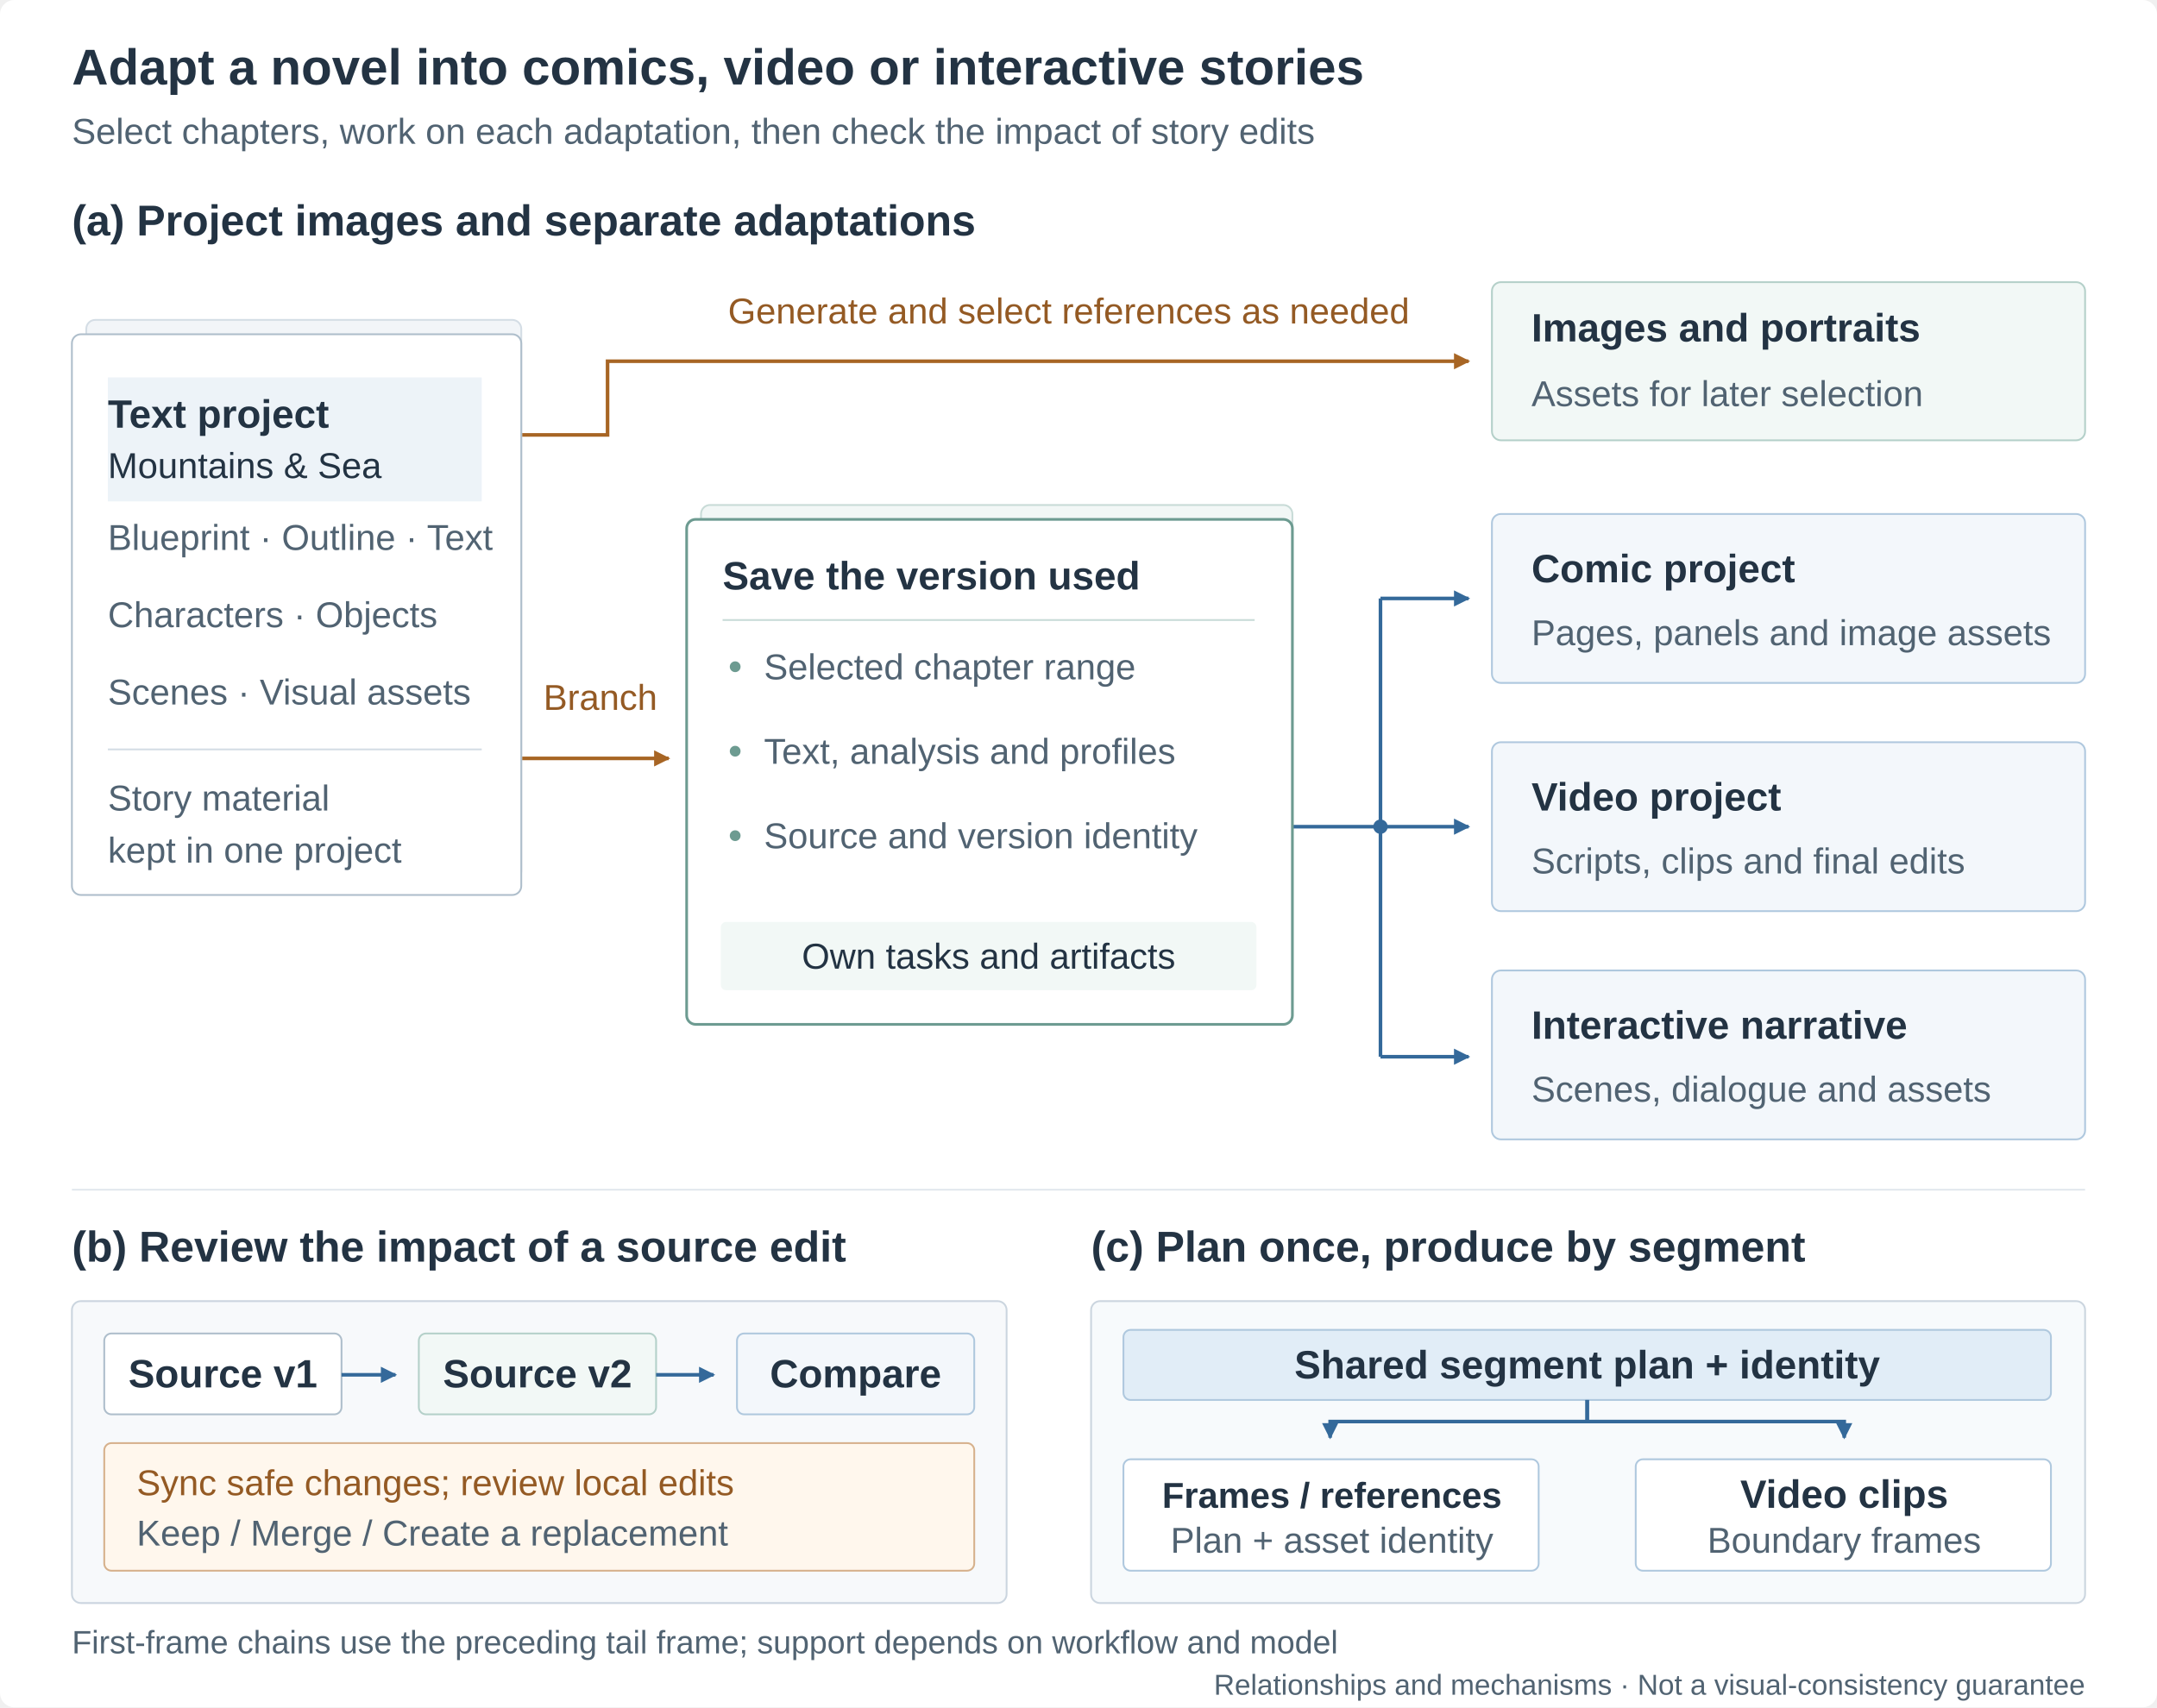
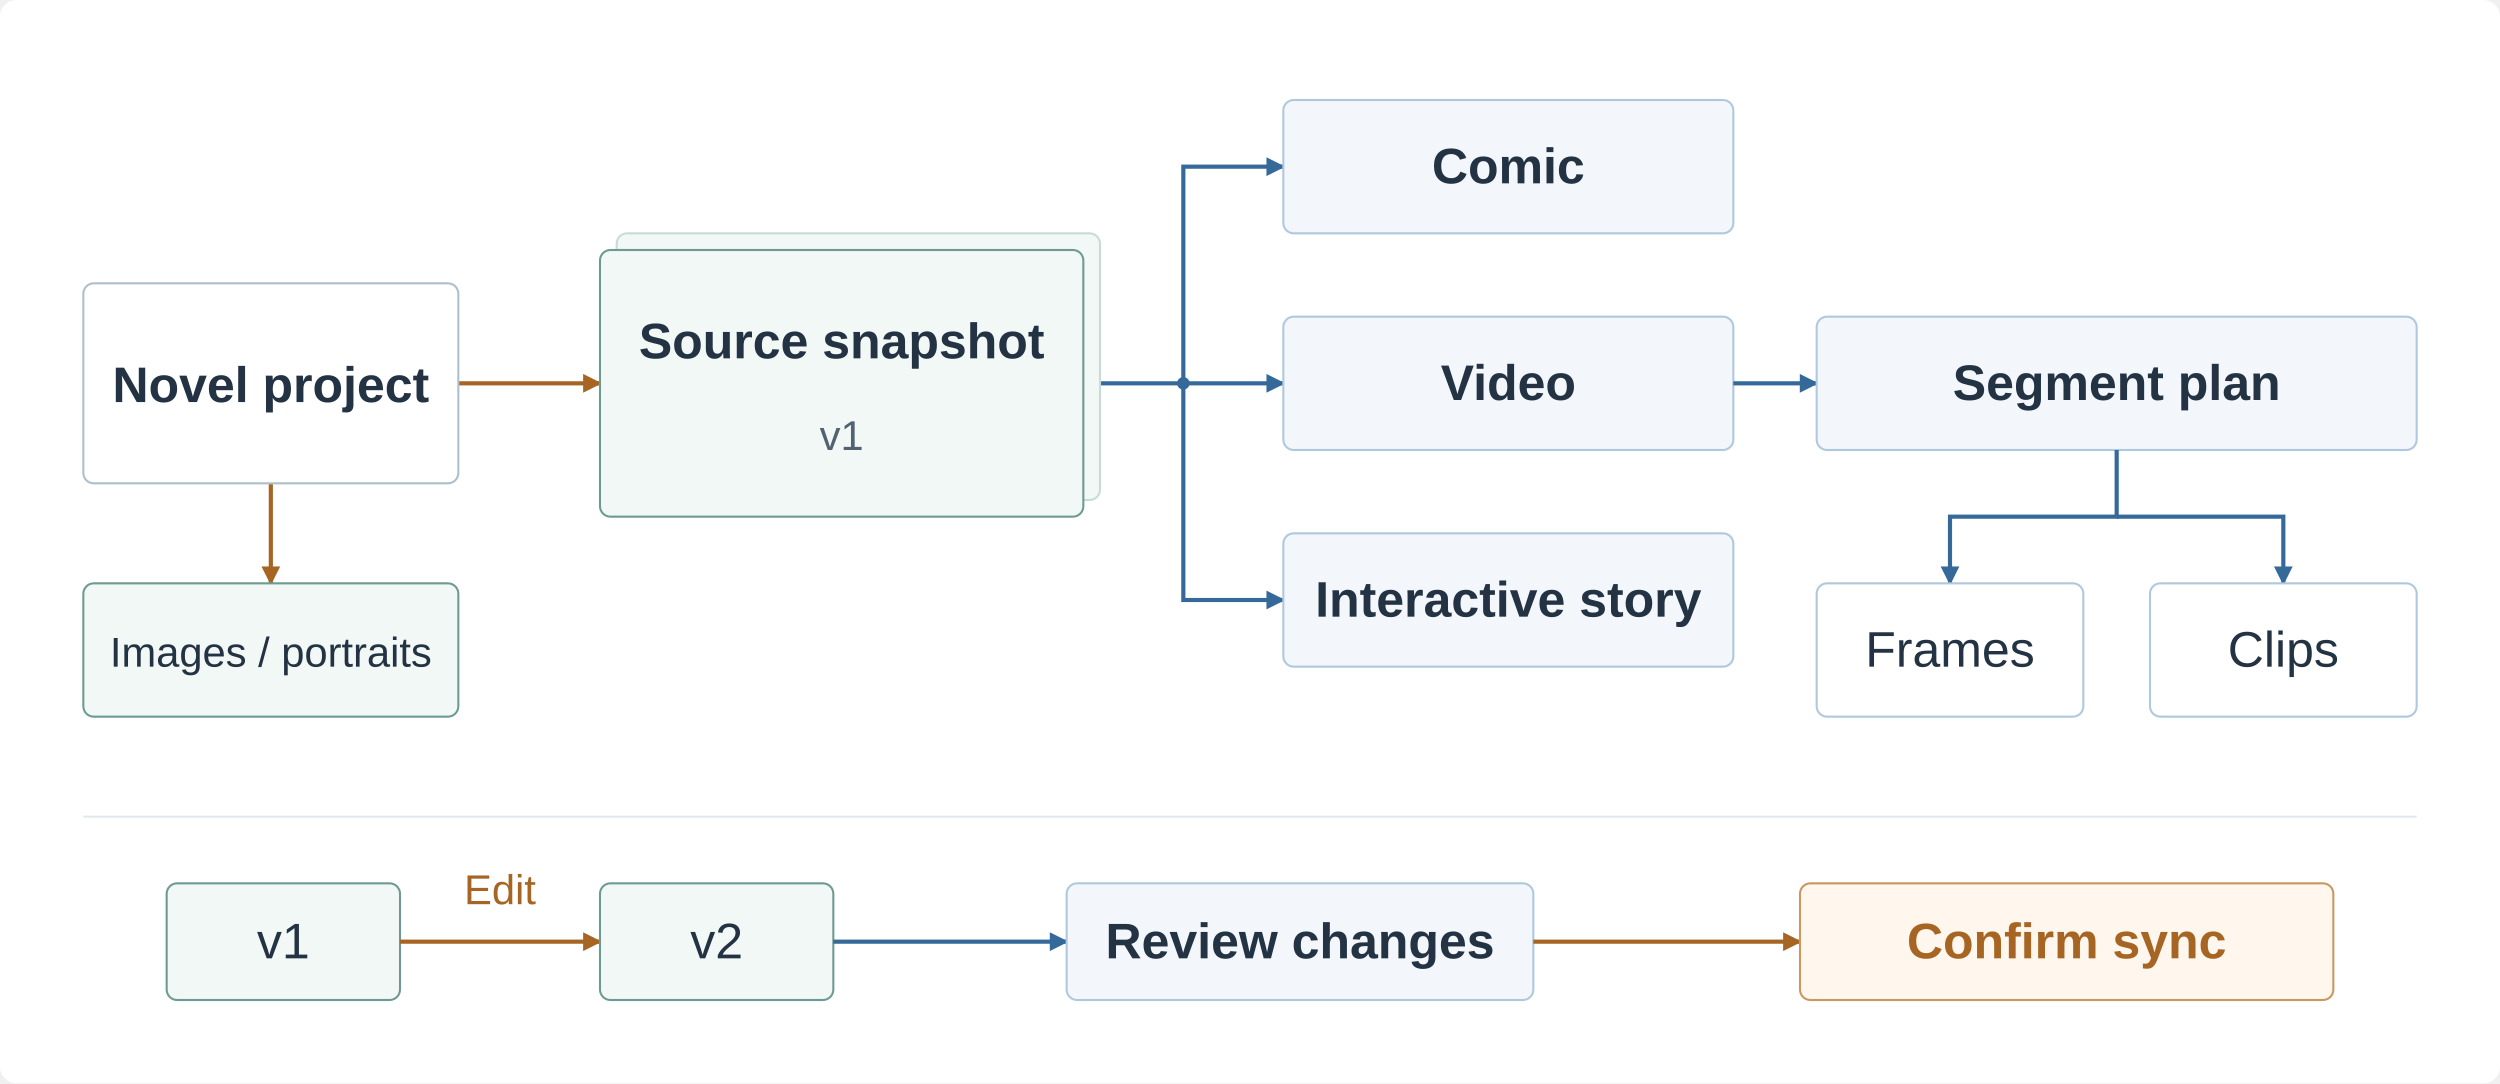
- <svg xmlns="http://www.w3.org/2000/svg" viewBox="0 0 1200 950" role="img" aria-labelledby="title desc">
+ <svg xmlns="http://www.w3.org/2000/svg" viewBox="0 0 1200 520" role="img" aria-labelledby="title desc">
  <defs>
    <marker id="blue" viewBox="0 0 10 10" refX="9" refY="5" markerWidth="9" markerHeight="9" markerUnits="userSpaceOnUse" orient="auto">
      <path d="M0 0 10 5 0 10" fill="#34699a" />
    </marker>
    <marker id="amber" viewBox="0 0 10 10" refX="9" refY="5" markerWidth="9" markerHeight="9" markerUnits="userSpaceOnUse" orient="auto">
      <path d="M0 0 10 5 0 10" fill="#a76524" />
    </marker>
    <style>
-       text{font-family:Arial,"Noto Sans CJK SC","Microsoft YaHei",sans-serif;fill:#233343;font-size:20px}
-       .heading{font-size:28px;font-weight:700}.panel{font-size:24px;font-weight:700}.label{font-size:22px;font-weight:600}.note{font-size:20px;fill:#516372}
+       text{font-family:Arial,"Noto Sans CJK SC","Microsoft YaHei",sans-serif;fill:#233343;font-size:24px}
+       .label{font-weight:600}.note{font-size:20px;fill:#516372}.author{fill:#a76524}
      .flow{fill:none;stroke:#34699a;stroke-width:2;marker-end:url(#blue)}.manual{fill:none;stroke:#a76524;stroke-width:2;marker-end:url(#amber)}
    </style>
  </defs>
-   <rect width="1200" height="950" rx="8" fill="#fff" />
-   <text x="40" y="47" class="heading">Adapt a novel into comics, video or interactive stories</text>
-   <text x="40" y="80" class="note">Select chapters, work on each adaptation, then check the impact of story edits</text>
-   <text x="40" y="131" class="panel">(a) Project images and separate adaptations</text>
-   <path d="M290 242H338V201H817" class="manual" />
-   <text x="405" y="180" class="note" style="fill:#945a24">Generate and select references as needed</text>
-   <path d="M290 422H372" class="manual" />
-   <text x="334" y="395" text-anchor="middle" style="fill:#945a24">Branch</text>
-   <path d="M719 460H768" fill="none" stroke="#34699a" stroke-width="2" />
-   <path d="M768 333V588" fill="none" stroke="#34699a" stroke-width="2" />
-   <path d="M768 333H817" class="flow" />
-   <path d="M768 460H817" class="flow" />
-   <path d="M768 588H817" class="flow" />
-   <circle cx="768" cy="460" r="4" fill="#34699a" />
-   <rect x="48" y="178" width="242" height="312" rx="5" fill="#f2f5f8" stroke="#d4dde5" />
-   <rect x="40" y="186" width="250" height="312" rx="5" fill="#fff" stroke="#aebecb" />
-   <rect x="60" y="210" width="208" height="69" fill="#edf3f8" />
-   <text x="60" y="238" class="label">Text project</text>
-   <text x="60" y="266">Mountains &amp; Sea</text>
-   <text x="60" y="306" class="note">Blueprint · Outline · Text</text>
-   <text x="60" y="349" class="note">Characters · Objects</text>
-   <text x="60" y="392" class="note">Scenes · Visual assets</text>
-   <path d="M60 417H268" stroke="#d4dde5" />
-   <text x="60" y="451" class="note">Story material</text>
-   <text x="60" y="480" class="note">kept in one project</text>
-   <rect x="830" y="157" width="330" height="88" rx="5" fill="#f2f8f6" stroke="#b4d0c9" />
-   <text x="852" y="190" class="label">Images and portraits</text>
-   <text x="852" y="226" class="note">Assets for later selection</text>
-   <rect x="390" y="281" width="329" height="281" rx="5" fill="#f2f7f6" stroke="#c8dbd7" />
-   <rect x="382" y="289" width="337" height="281" rx="5" fill="#fff" stroke="#6d9b91" stroke-width="1.5" />
-   <text x="402" y="328" class="label">Save the version used</text>
-   <path d="M402 345H698" stroke="#c8dbd7" />
-   <circle cx="409" cy="371" r="3" fill="#6d9b91" />
-   <text x="425" y="378" class="note">Selected chapter range</text>
-   <circle cx="409" cy="418" r="3" fill="#6d9b91" />
-   <text x="425" y="425" class="note">Text, analysis and profiles</text>
-   <circle cx="409" cy="465" r="3" fill="#6d9b91" />
-   <text x="425" y="472" class="note">Source and version identity</text>
-   <rect x="401" y="513" width="298" height="38" rx="3" fill="#f2f8f6" />
-   <text x="550" y="539" text-anchor="middle">Own tasks and artifacts</text>
-   <rect x="830" y="286" width="330" height="94" rx="5" fill="#f3f7fb" stroke="#afc8de" />
-   <text x="852" y="324" class="label">Comic project</text>
-   <text x="852" y="359" class="note">Pages, panels and image assets</text>
-   <rect x="830" y="413" width="330" height="94" rx="5" fill="#f3f7fb" stroke="#afc8de" />
-   <text x="852" y="451" class="label">Video project</text>
-   <text x="852" y="486" class="note">Scripts, clips and final edits</text>
-   <rect x="830" y="540" width="330" height="94" rx="5" fill="#f3f7fb" stroke="#afc8de" />
-   <text x="852" y="578" class="label">Interactive narrative</text>
-   <text x="852" y="613" class="note">Scenes, dialogue and assets</text>
-   <path d="M40 662H1160" stroke="#e2e8ee" />
-   <text x="40" y="702" class="panel">(b) Review the impact of a source edit</text>
-   <text x="607" y="702" class="panel">(c) Plan once, produce by segment</text>
-   <rect x="40" y="724" width="520" height="168" rx="5" fill="#f7f9fb" stroke="#cbd5df" />
-   <rect x="58" y="742" width="132" height="45" rx="4" fill="#fff" stroke="#aebecb" />
-   <text x="124" y="772" text-anchor="middle" class="label">Source v1</text>
-   <path d="M190 765H220" class="flow" />
-   <rect x="233" y="742" width="132" height="45" rx="4" fill="#f2f8f6" stroke="#b4d0c9" />
-   <text x="299" y="772" text-anchor="middle" class="label">Source v2</text>
-   <path d="M365 765H397" class="flow" />
-   <rect x="410" y="742" width="132" height="45" rx="4" fill="#f3f7fb" stroke="#afc8de" />
-   <text x="476" y="772" text-anchor="middle" class="label">Compare</text>
-   <rect x="58" y="803" width="484" height="71" rx="4" fill="#fff7ed" stroke="#d6b18c" />
-   <text x="76" y="832" style="fill:#945a24;font-size:20px">Sync safe changes; review local edits</text>
-   <text x="76" y="860" class="note">Keep / Merge / Create a replacement</text>
-   <rect x="607" y="724" width="553" height="168" rx="5" fill="#f7fafc" stroke="#cbd5df" />
-   <rect x="625" y="740" width="516" height="39" rx="4" fill="#e1edf7" stroke="#afc8de" />
-   <text x="883" y="767" text-anchor="middle" class="label">Shared segment plan + identity</text>
-   <path d="M883 779V791H740V800" class="flow" />
-   <path d="M883 779V791H1026V800" class="flow" />
-   <rect x="625" y="812" width="231" height="62" rx="4" fill="#fff" stroke="#afc8de" />
-   <text x="741" y="839" text-anchor="middle" class="label" style="font-size:20px">Frames / references</text>
-   <text x="741" y="864" text-anchor="middle" class="note">Plan + asset identity</text>
-   <rect x="910" y="812" width="231" height="62" rx="4" fill="#fff" stroke="#afc8de" />
-   <text x="1026" y="839" text-anchor="middle" class="label">Video clips</text>
-   <text x="1026" y="864" text-anchor="middle" class="note">Boundary frames</text>
-   <text x="40" y="920" class="note" style="font-size:18px">First-frame chains use the preceding tail frame; support depends on workflow and model</text>
-   <text x="1160" y="943" text-anchor="end" class="note" style="font-size:16px">Relationships and mechanisms · Not a visual-consistency guarantee</text>
+   <rect width="1200" height="520" rx="8" fill="#fff" />
+   <path d="M220 184H288" class="manual" />
+   <path d="M130 232V280" class="manual" />
+   <path d="M520 184H568V80H616" class="flow" />
+   <path d="M568 184H616" class="flow" />
+   <path d="M568 184V288H616" class="flow" />
+   <circle cx="568" cy="184" r="3" fill="#34699a" />
+   <rect x="40" y="136" width="180" height="96" rx="5" fill="#fff" stroke="#aebecb" />
+   <text x="130" y="193" text-anchor="middle" class="label">Novel project</text>
+   <rect x="40" y="280" width="180" height="64" rx="5" fill="#f2f8f6" stroke="#6d9b91" />
+   <text x="130" y="320" text-anchor="middle" style="font-size:20px">Images / portraits</text>
+   <rect x="296" y="112" width="232" height="128" rx="5" fill="#f2f8f6" stroke="#c8dbd7" />
+   <rect x="288" y="120" width="232" height="128" rx="5" fill="#f2f8f6" stroke="#6d9b91" />
+   <text x="404" y="172" text-anchor="middle" class="label">Source snapshot</text>
+   <text x="404" y="216" text-anchor="middle" class="note">v1</text>
+   <rect x="616" y="48" width="216" height="64" rx="5" fill="#f3f7fb" stroke="#afc8de" />
+   <text x="724" y="88" text-anchor="middle" class="label">Comic</text>
+   <rect x="616" y="152" width="216" height="64" rx="5" fill="#f3f7fb" stroke="#afc8de" />
+   <text x="724" y="192" text-anchor="middle" class="label">Video</text>
+   <rect x="616" y="256" width="216" height="64" rx="5" fill="#f3f7fb" stroke="#afc8de" />
+   <text x="724" y="296" text-anchor="middle" class="label">Interactive story</text>
+   <path d="M832 184H872" class="flow" />
+   <rect x="872" y="152" width="288" height="64" rx="5" fill="#f3f7fb" stroke="#afc8de" />
+   <text x="1016" y="192" text-anchor="middle" class="label">Segment plan</text>
+   <path d="M1016 216V248H936V280" class="flow" />
+   <path d="M1016 248H1096V280" class="flow" />
+   <rect x="872" y="280" width="128" height="64" rx="5" fill="#fff" stroke="#afc8de" />
+   <text x="936" y="320" text-anchor="middle">Frames</text>
+   <rect x="1032" y="280" width="128" height="64" rx="5" fill="#fff" stroke="#afc8de" />
+   <text x="1096" y="320" text-anchor="middle">Clips</text>
+   <path d="M40 392H1160" stroke="#e2e8ee" />
+   <rect x="80" y="424" width="112" height="56" rx="5" fill="#f2f8f6" stroke="#6d9b91" />
+   <text x="136" y="460" text-anchor="middle">v1</text>
+   <path d="M192 452H288" class="manual" />
+   <text x="240" y="434" text-anchor="middle" class="note author">Edit</text>
+   <rect x="288" y="424" width="112" height="56" rx="5" fill="#f2f8f6" stroke="#6d9b91" />
+   <text x="344" y="460" text-anchor="middle">v2</text>
+   <path d="M400 452H512" class="flow" />
+   <rect x="512" y="424" width="224" height="56" rx="5" fill="#f3f7fb" stroke="#afc8de" />
+   <text x="624" y="460" text-anchor="middle" class="label">Review changes</text>
+   <path d="M736 452H864" class="manual" />
+   <rect x="864" y="424" width="256" height="56" rx="5" fill="#fff7ed" stroke="#c89762" />
+   <text x="992" y="460" text-anchor="middle" class="label author">Confirm sync</text>
</svg>
